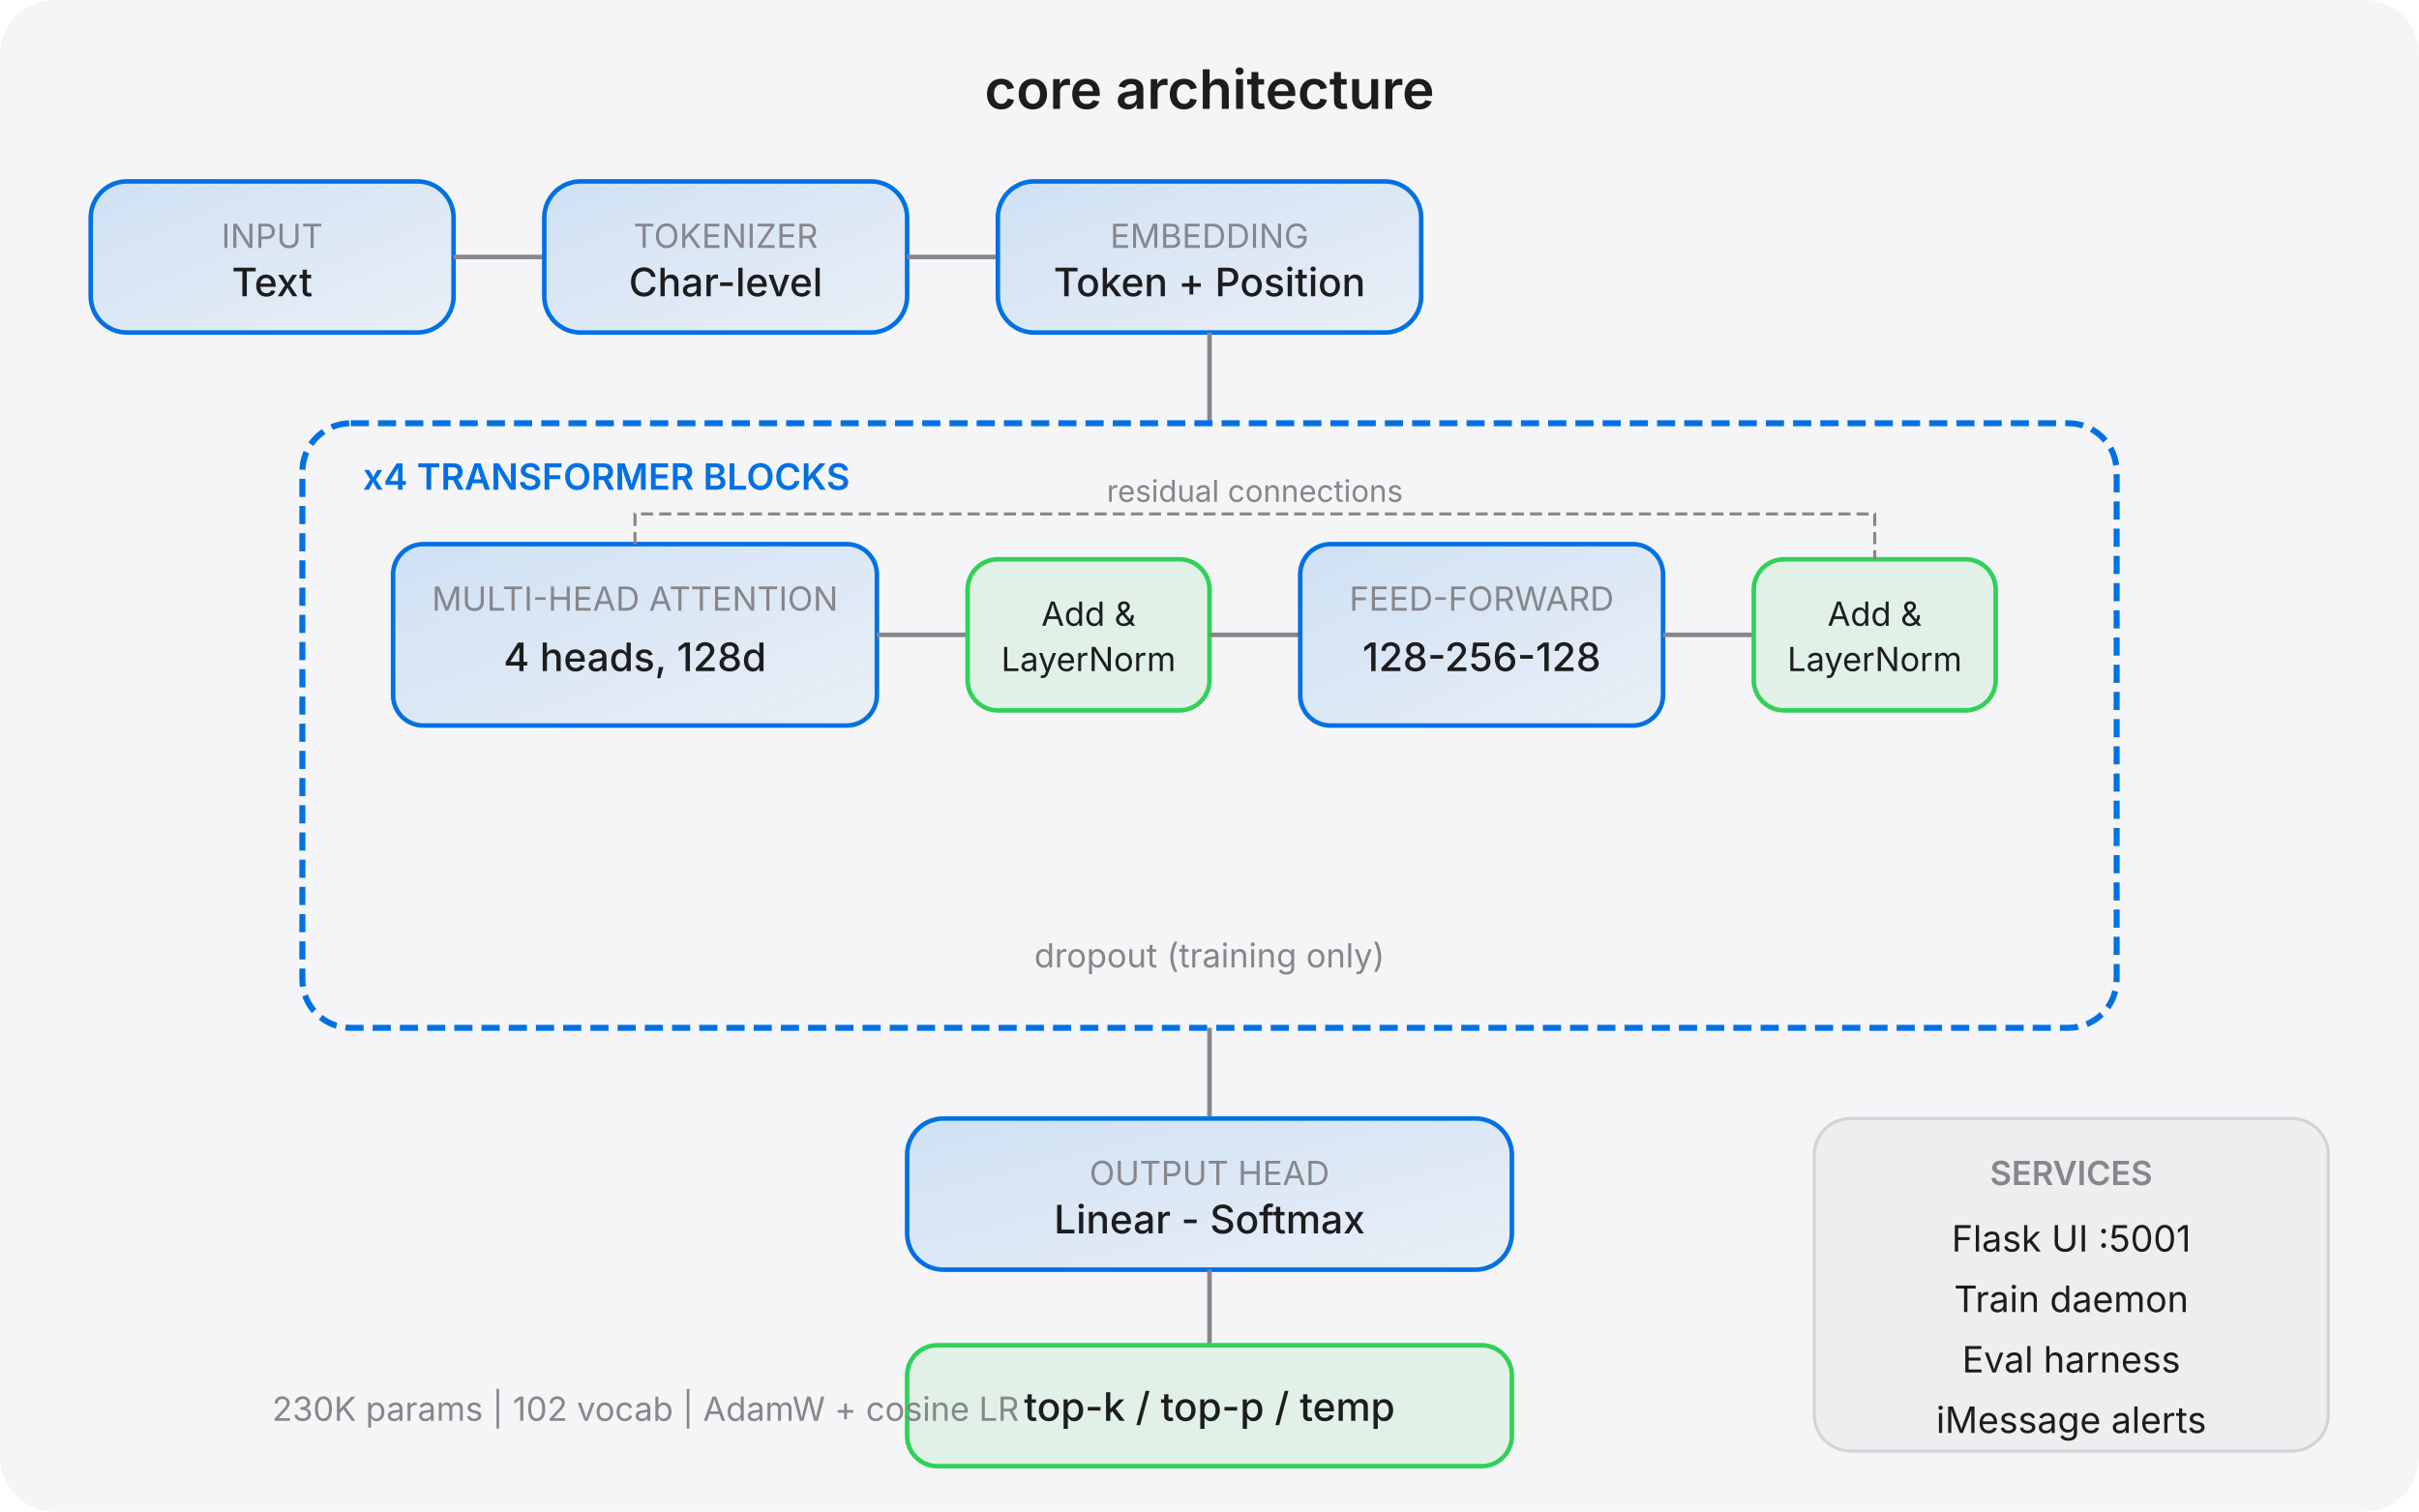
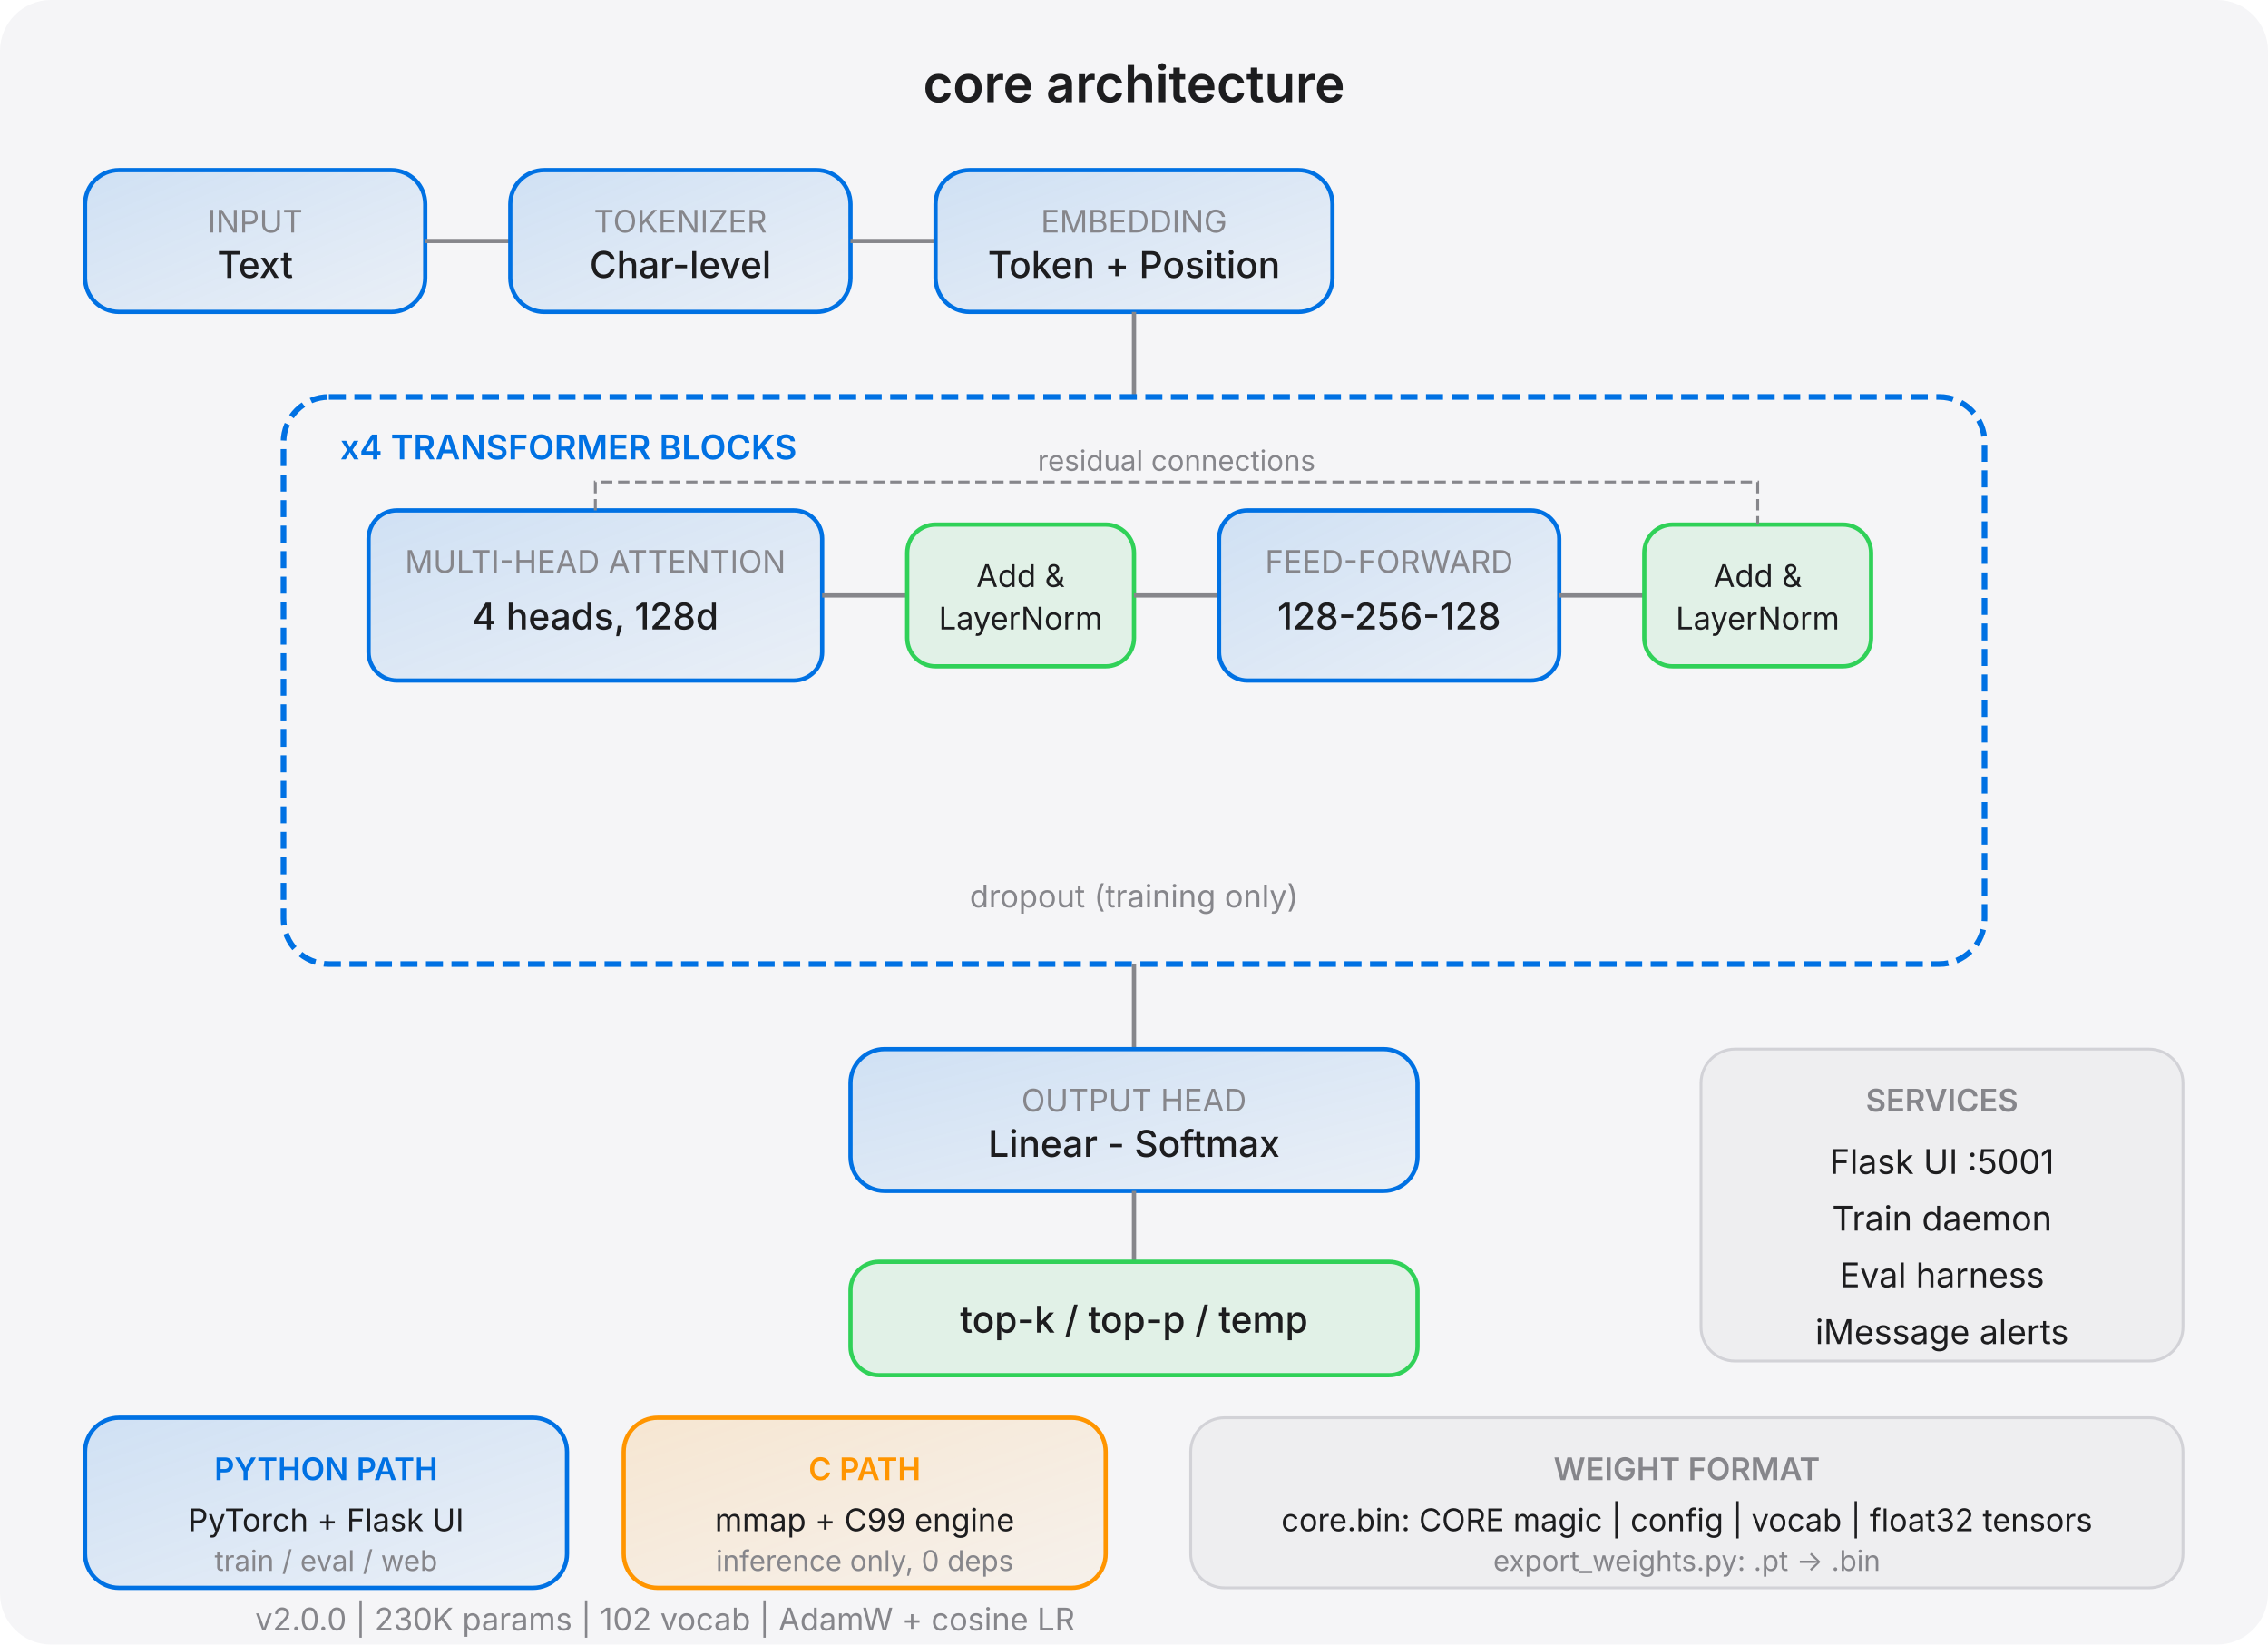
- <svg xmlns="http://www.w3.org/2000/svg" viewBox="0 0 800 500" font-family="-apple-system, BlinkMacSystemFont, sans-serif">
+ <svg xmlns="http://www.w3.org/2000/svg" viewBox="0 0 800 580" font-family="-apple-system, BlinkMacSystemFont, sans-serif">
  <defs>
    <linearGradient id="blue" x1="0%" y1="0%" x2="100%" y2="100%">
      <stop offset="0%" style="stop-color:#0071e3;stop-opacity:0.15" />
      <stop offset="100%" style="stop-color:#0071e3;stop-opacity:0.05" />
    </linearGradient>
+     <linearGradient id="orange" x1="0%" y1="0%" x2="100%" y2="100%">
+       <stop offset="0%" style="stop-color:#ff9500;stop-opacity:0.15" />
+       <stop offset="100%" style="stop-color:#ff9500;stop-opacity:0.05" />
+     </linearGradient>
  </defs>
-   <rect width="800" height="500" rx="18" fill="#f5f5f7" />
+   <rect width="800" height="580" rx="18" fill="#f5f5f7" />
  <text x="400" y="36" text-anchor="middle" font-size="18" font-weight="600" fill="#1d1d1f">core architecture</text>
  <rect x="30" y="60" width="120" height="50" rx="12" fill="url(#blue)" stroke="#0071e3" stroke-width="1.5" />
  <text x="90" y="82" text-anchor="middle" font-size="11" fill="#86868b">INPUT</text>
  <text x="90" y="98" text-anchor="middle" font-size="13" font-weight="500" fill="#1d1d1f">Text</text>
  <line x1="150" y1="85" x2="180" y2="85" stroke="#86868b" stroke-width="1.5" />
  <rect x="180" y="60" width="120" height="50" rx="12" fill="url(#blue)" stroke="#0071e3" stroke-width="1.5" />
  <text x="240" y="82" text-anchor="middle" font-size="11" fill="#86868b">TOKENIZER</text>
  <text x="240" y="98" text-anchor="middle" font-size="13" font-weight="500" fill="#1d1d1f">Char-level</text>
  <line x1="300" y1="85" x2="330" y2="85" stroke="#86868b" stroke-width="1.5" />
  <rect x="330" y="60" width="140" height="50" rx="12" fill="url(#blue)" stroke="#0071e3" stroke-width="1.5" />
  <text x="400" y="82" text-anchor="middle" font-size="11" fill="#86868b">EMBEDDING</text>
  <text x="400" y="98" text-anchor="middle" font-size="13" font-weight="500" fill="#1d1d1f">Token + Position</text>
  <line x1="400" y1="110" x2="400" y2="140" stroke="#86868b" stroke-width="1.5" />
  <rect x="100" y="140" width="600" height="200" rx="16" fill="none" stroke="#0071e3" stroke-width="2" stroke-dasharray="6,3" />
  <text x="120" y="162" font-size="12" font-weight="600" fill="#0071e3">x4 TRANSFORMER BLOCKS</text>
  <rect x="130" y="180" width="160" height="60" rx="10" fill="url(#blue)" stroke="#0071e3" stroke-width="1.5" />
  <text x="210" y="202" text-anchor="middle" font-size="11" fill="#86868b">MULTI-HEAD ATTENTION</text>
  <text x="210" y="222" text-anchor="middle" font-size="13" font-weight="500" fill="#1d1d1f">4 heads, 128d</text>
  <line x1="290" y1="210" x2="320" y2="210" stroke="#86868b" stroke-width="1.5" />
  <rect x="320" y="185" width="80" height="50" rx="10" fill="rgba(48,209,88,0.1)" stroke="#30d158" stroke-width="1.5" />
  <text x="360" y="207" text-anchor="middle" font-size="11" fill="#1d1d1f">Add &amp;</text>
  <text x="360" y="222" text-anchor="middle" font-size="11" fill="#1d1d1f">LayerNorm</text>
  <line x1="400" y1="210" x2="430" y2="210" stroke="#86868b" stroke-width="1.5" />
  <rect x="430" y="180" width="120" height="60" rx="10" fill="url(#blue)" stroke="#0071e3" stroke-width="1.5" />
  <text x="490" y="202" text-anchor="middle" font-size="11" fill="#86868b">FEED-FORWARD</text>
  <text x="490" y="222" text-anchor="middle" font-size="13" font-weight="500" fill="#1d1d1f">128-256-128</text>
  <line x1="550" y1="210" x2="580" y2="210" stroke="#86868b" stroke-width="1.5" />
  <rect x="580" y="185" width="80" height="50" rx="10" fill="rgba(48,209,88,0.1)" stroke="#30d158" stroke-width="1.5" />
  <text x="620" y="207" text-anchor="middle" font-size="11" fill="#1d1d1f">Add &amp;</text>
  <text x="620" y="222" text-anchor="middle" font-size="11" fill="#1d1d1f">LayerNorm</text>
  <path d="M210,180 L210,170 L620,170 L620,185" fill="none" stroke="#86868b" stroke-width="1" stroke-dasharray="4,2" />
  <text x="415" y="166" text-anchor="middle" font-size="10" fill="#86868b">residual connections</text>
  <text x="400" y="320" text-anchor="middle" font-size="11" fill="#86868b">dropout (training only)</text>
  <line x1="400" y1="340" x2="400" y2="370" stroke="#86868b" stroke-width="1.5" />
  <rect x="300" y="370" width="200" height="50" rx="12" fill="url(#blue)" stroke="#0071e3" stroke-width="1.5" />
  <text x="400" y="392" text-anchor="middle" font-size="11" fill="#86868b">OUTPUT HEAD</text>
  <text x="400" y="408" text-anchor="middle" font-size="13" font-weight="500" fill="#1d1d1f">Linear - Softmax</text>
  <line x1="400" y1="420" x2="400" y2="445" stroke="#86868b" stroke-width="1.5" />
  <rect x="300" y="445" width="200" height="40" rx="10" fill="rgba(48,209,88,0.1)" stroke="#30d158" stroke-width="1.5" />
  <text x="400" y="470" text-anchor="middle" font-size="13" font-weight="500" fill="#1d1d1f">top-k / top-p / temp</text>
+   <rect x="30" y="500" width="170" height="60" rx="12" fill="url(#blue)" stroke="#0071e3" stroke-width="1.5" />
+   <text x="115" y="522" text-anchor="middle" font-size="11" font-weight="600" fill="#0071e3">PYTHON PATH</text>
+   <text x="115" y="540" text-anchor="middle" font-size="11" fill="#1d1d1f">PyTorch + Flask UI</text>
+   <text x="115" y="554" text-anchor="middle" font-size="10" fill="#86868b">train / eval / web</text>
+   <rect x="220" y="500" width="170" height="60" rx="12" fill="url(#orange)" stroke="#ff9500" stroke-width="1.5" />
+   <text x="305" y="522" text-anchor="middle" font-size="11" font-weight="600" fill="#ff9500">C PATH</text>
+   <text x="305" y="540" text-anchor="middle" font-size="11" fill="#1d1d1f">mmap + C99 engine</text>
+   <text x="305" y="554" text-anchor="middle" font-size="10" fill="#86868b">inference only, 0 deps</text>
  <rect x="600" y="370" width="170" height="110" rx="12" fill="rgba(0,0,0,0.03)" stroke="#d2d2d7" stroke-width="1" />
  <text x="685" y="392" text-anchor="middle" font-size="11" font-weight="600" fill="#86868b">SERVICES</text>
  <text x="685" y="414" text-anchor="middle" font-size="12" fill="#1d1d1f">Flask UI :5001</text>
  <text x="685" y="434" text-anchor="middle" font-size="12" fill="#1d1d1f">Train daemon</text>
  <text x="685" y="454" text-anchor="middle" font-size="12" fill="#1d1d1f">Eval harness</text>
  <text x="685" y="474" text-anchor="middle" font-size="12" fill="#1d1d1f">iMessage alerts</text>
-   <text x="90" y="470" font-size="11" fill="#86868b">230K params | 102 vocab | AdamW + cosine LR</text>
+   <rect x="420" y="500" width="350" height="60" rx="12" fill="rgba(0,0,0,0.03)" stroke="#d2d2d7" stroke-width="1" />
+   <text x="595" y="522" text-anchor="middle" font-size="11" font-weight="600" fill="#86868b">WEIGHT FORMAT</text>
+   <text x="595" y="540" text-anchor="middle" font-size="11" fill="#1d1d1f">core.bin: CORE magic | config | vocab | float32 tensors</text>
+   <text x="595" y="554" text-anchor="middle" font-size="10" fill="#86868b">export_weights.py: .pt -&gt; .bin</text>
+   <text x="90" y="575" font-size="11" fill="#86868b">v2.0.0 | 230K params | 102 vocab | AdamW + cosine LR</text>
</svg>
